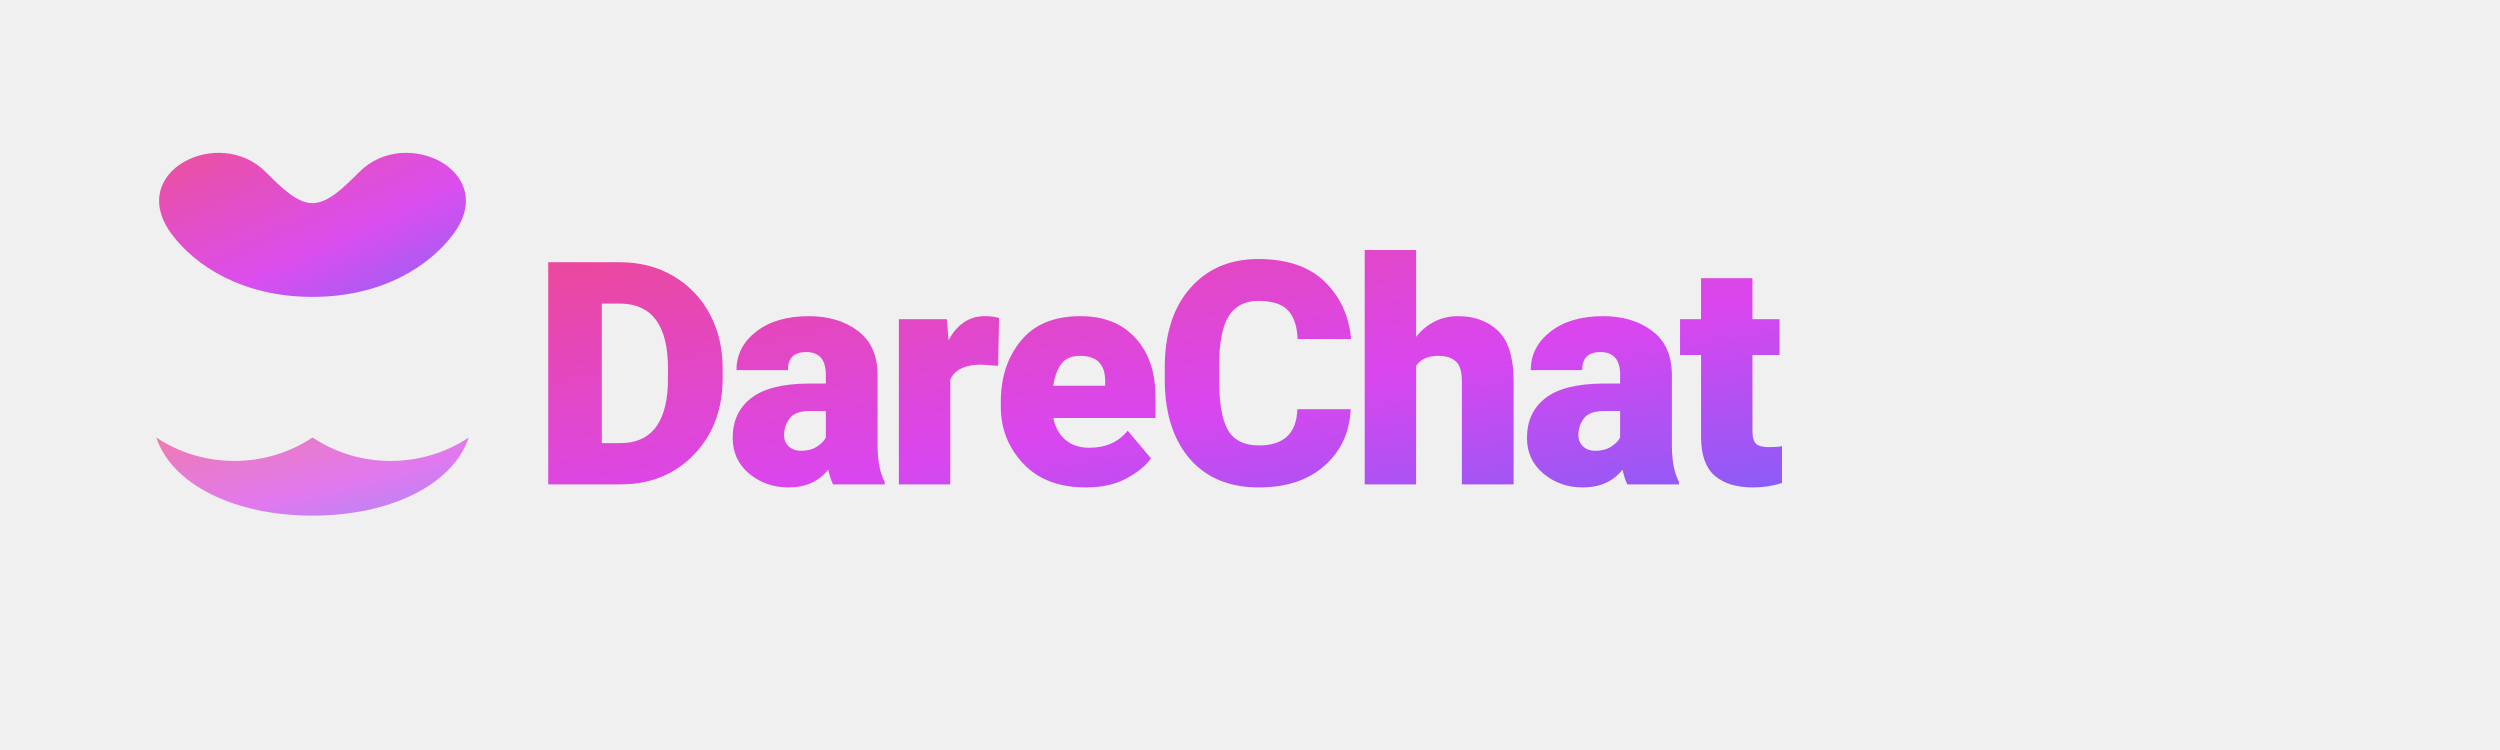
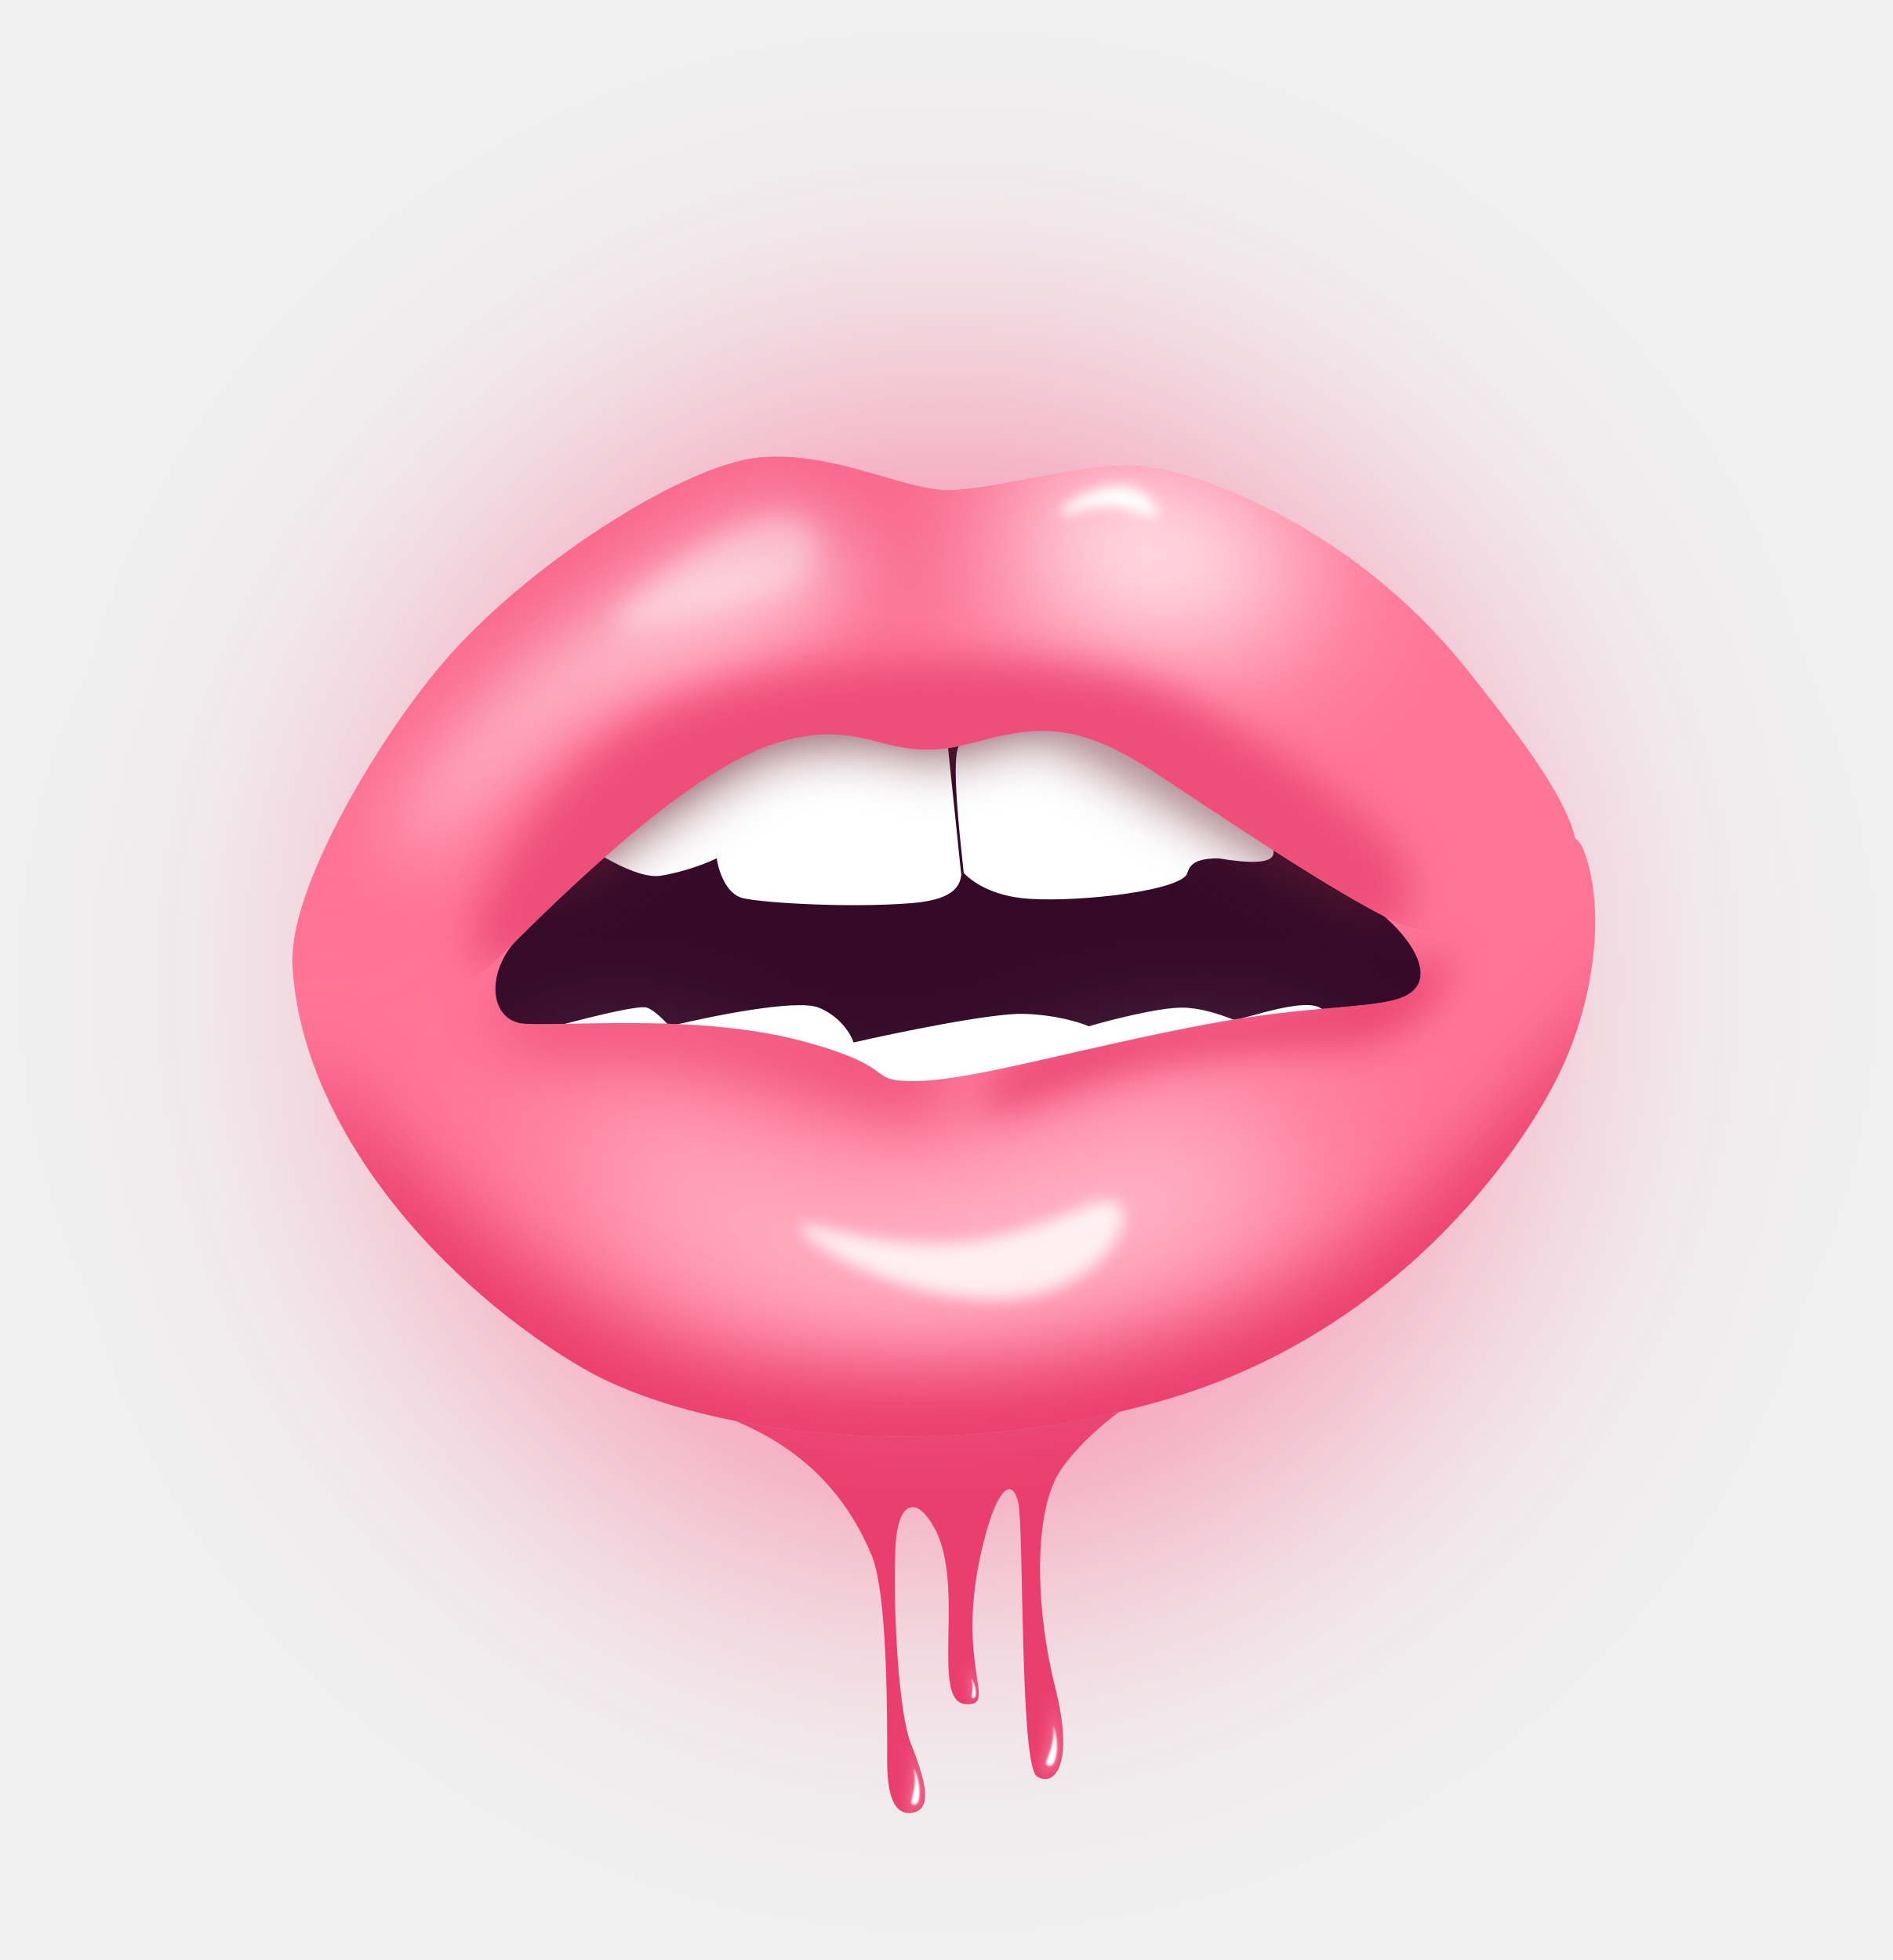
- <svg xmlns="http://www.w3.org/2000/svg" viewBox="0 0 320 96" role="img" aria-label="DareChat">
+ <svg xmlns="http://www.w3.org/2000/svg" width="222" height="230" viewBox="0 0 222 230" fill="none">
+   <g filter="url(#filter0_f_2011_6334)">
+     <ellipse cx="111.216" cy="115.11" rx="80.216" ry="84.11" fill="url(#paint0_radial_2011_6334)" fill-opacity="0.95" />
+   </g>
+   <path d="M90.942 75.312C78.443 74.495 59.548 100.963 51.663 114.3C52.929 117.269 57.621 124.726 66.265 130.8C77.071 138.393 117.372 131.968 137.669 130.8C157.966 129.632 167.019 120.433 172.422 113.278C177.825 106.123 151.541 85.68 144.532 80.715C137.523 75.751 106.567 76.335 90.942 75.312Z" fill="#350A29" />
+   <path d="M75.902 118.242C74.968 117.892 68.406 119.556 65.243 120.432C64.707 122.039 63.49 125.251 62.906 125.251C62.322 125.251 93.23 130.216 108.757 132.698L155.483 118.972C154.607 116.198 145.4 119.932 144.678 119.642C142.98 118.961 140.658 118.242 138.691 118.242C135.887 118.242 130.222 119.702 127.739 120.432C126.766 119.994 123.884 119.089 120.146 118.972C116.408 118.855 105.252 121.162 100.141 122.331C99.85 121.406 98.623 119.293 96.053 118.242C93.483 117.191 83.3 119.264 78.531 120.432C78.044 119.848 76.837 118.592 75.902 118.242Z" fill="white" />
+   <path d="M77.51 102.763C74.589 103.231 69.089 99.648 66.704 97.799L68.018 94.878L88.023 78.378H119.855L140.736 90.206C140.807 92.74 158.697 103.347 142.927 100.719C139.13 100.719 139.551 102.311 139.13 102.763C137.232 104.808 124.966 105.976 119.855 105.392C115.767 104.924 113.528 103.055 112.846 102.179C112.7 103.347 112.73 105.509 107.006 105.976C99.851 106.56 89.629 105.976 87.147 105.392C85.161 104.924 84.275 102.082 84.081 100.719C83.107 101.206 80.43 102.296 77.51 102.763Z" fill="white" />
+   <path d="M112.431 97.842L111.386 87.87C111.922 86.994 112.905 85.563 112.555 86.848C112.251 87.963 111.485 87.803 112.431 97.842L112.993 103.202C112.76 101.15 112.576 99.377 112.431 97.842Z" fill="#350A29" />
+   <path d="M111.386 87.87L112.993 103.202C111.24 87.724 112.204 88.133 112.555 86.848C112.905 85.563 111.922 86.994 111.386 87.87Z" stroke="#350A29" stroke-width="0.301" stroke-linecap="round" stroke-linejoin="round" />
+   <g filter="url(#filter1_f_2011_6334)">
+     <path d="M90.504 87.577C86.299 88.628 71.132 99.696 64.075 105.099L60.278 94.878L80.721 82.612L117.956 76.333L165.559 104.223C165.51 105.099 164.391 106.618 160.302 105.683C155.191 104.515 126.863 86.263 123.213 85.532C120.292 84.948 115.376 86.652 113.284 87.577C111.969 88.112 108.757 88.862 106.421 87.577C103.5 85.971 95.761 86.263 90.504 87.577Z" fill="#671F30" fill-opacity="0.9" />
+   </g>
+   <path d="M104.085 204.918C104.085 195.924 103.741 186.045 102.252 182.486C97.074 170.111 86.775 165.753 74.589 163.362L134.311 163.766C132.613 164.447 126.757 168.809 124.289 172.751C121.204 177.678 121.49 188.888 123.792 197.984C126.094 207.08 123.72 209.739 121.666 208.466C119.611 207.193 120.144 179.17 119.457 176.295C118.769 173.419 117.143 174.493 115.622 180.104C111.532 195.194 117.412 200.252 113.264 199.969C109.115 199.685 113.287 186.149 109.677 179.398C107.738 175.772 105.671 175.981 105.155 180.331C104.697 184.187 105.063 200.073 106.894 204.686C108.726 209.299 109.399 212.45 106.895 212.741C103.763 213.104 104.085 207.128 104.085 204.918Z" fill="#EA3F6E" />
+   <g filter="url(#filter2_f_2011_6334)">
+     <path d="M124.13 206.573C124.13 206.573 125.049 203.173 123.226 199.06C124.162 204.34 121.183 207.691 122.543 208.059C123.903 208.426 124.13 206.573 124.13 206.573Z" fill="white" fill-opacity="0.25" />
+   </g>
+   <g filter="url(#filter3_f_2011_6334)">
+     <path d="M123.8 206.438C123.8 206.438 124.384 204.685 123.555 202.476C123.885 205.269 122.223 206.934 122.924 207.168C123.625 207.401 123.8 206.438 123.8 206.438Z" fill="white" />
+   </g>
+   <g filter="url(#filter4_f_2011_6334)">
+     <path d="M108.146 211.087C108.146 211.087 108.603 207.927 106.514 204.423C107.932 209.074 105.615 212.416 106.879 212.598C108.143 212.781 108.146 211.087 108.146 211.087Z" fill="white" fill-opacity="0.25" />
+   </g>
+   <g filter="url(#filter5_f_2011_6334)">
+     <path d="M107.83 211.001C107.83 211.001 108.165 209.36 107.178 207.462C107.779 209.94 106.464 211.62 107.121 211.754C107.777 211.888 107.83 211.001 107.83 211.001Z" fill="white" />
+   </g>
+   <g filter="url(#filter6_f_2011_6334)">
+     <path d="M114.549 198.553C114.549 198.553 114.645 196.836 113.361 195.055C114.34 197.483 113.254 199.384 113.941 199.423C114.627 199.461 114.549 198.553 114.549 198.553Z" fill="white" fill-opacity="0.25" />
+   </g>
+   <g filter="url(#filter7_f_2011_6334)">
+     <path d="M114.473 198.823C114.473 198.823 114.576 197.927 113.957 196.955C114.396 198.256 113.77 199.219 114.128 199.26C114.487 199.301 114.473 198.823 114.473 198.823Z" fill="white" />
+   </g>
+   <path d="M61.593 120.141C57.154 119.907 56.775 113.424 61.593 109.335C53.611 108.216 33.85 104.371 34.288 112.986C35.39 134.662 55.314 152.995 68.456 160.588C81.598 168.181 109.78 172.27 137.232 164.093C164.684 155.916 179.578 133.867 183.666 124.375C187.755 114.884 188.047 104.663 185.564 99.26C183.082 93.857 155.548 102.996 158.843 104.955C164.245 108.167 168.334 113.424 165.998 116.052C163.661 118.681 156.214 117.512 142.05 120.141C127.886 122.769 114.307 126.712 107.736 126.858C101.165 127.004 106.129 125.397 94.156 122.185C82.182 118.973 67.142 120.433 61.593 120.141Z" fill="#FF7596" />
+   <path d="M59.108 111.817C53.267 117.658 44.261 122.149 36.329 117.074C29.028 112.401 43.358 87.22 53.121 76.48C63.343 65.236 80.573 54.577 88.896 53.701C97.219 52.825 105.397 57.205 110.653 57.498C115.91 57.789 127.446 53.993 134.163 54.723C140.88 55.453 158.694 61.878 171.836 78.232C184.978 94.587 187.022 99.843 183.663 105.1C180.305 110.357 169.776 111.294 162.782 107.728C155.335 103.932 143.654 96.047 135.477 90.644C127.299 85.241 122.627 85.095 116.494 86.555C113.227 87.333 110.507 88.454 105.98 87.724C102.088 87.096 98.534 84.949 91.232 87.139C80.988 90.213 66.409 104.516 59.108 111.817Z" fill="#FF7596" />
+   <mask id="mask0_2011_6334" style="mask-type:alpha" maskUnits="userSpaceOnUse" x="34" y="53" width="152" height="67">
+     <path d="M59.108 111.817C53.267 117.658 44.261 122.149 36.329 117.074C29.028 112.401 43.358 87.22 53.122 76.48C63.343 65.236 80.573 54.577 88.896 53.701C97.219 52.825 105.397 57.205 110.654 57.498C115.91 57.789 127.446 53.993 134.163 54.723C140.88 55.453 158.694 61.878 171.836 78.232C184.978 94.587 187.022 99.843 183.663 105.1C180.305 110.357 169.776 111.294 162.782 107.728C155.335 103.932 143.654 96.047 135.477 90.644C127.3 85.241 122.627 85.095 116.494 86.555C113.227 87.333 110.507 88.454 105.981 87.724C102.088 87.096 98.534 84.949 91.233 87.139C80.988 90.213 66.409 104.516 59.108 111.817Z" fill="#FF7596" />
+   </mask>
+   <g mask="url(#mask0_2011_6334)">
+     <g filter="url(#filter8_f_2011_6334)">
+       <path d="M73.271 81.007C66.846 83.227 55.505 93.711 50.638 98.676C44.359 103.786 44.505 98.676 53.12 86.848C61.736 75.02 79.988 61.733 89.041 59.542C98.095 57.352 102.475 63.777 100.577 68.888C98.679 73.998 81.302 78.233 73.271 81.007Z" fill="white" fill-opacity="0.6" />
+     </g>
+     <g filter="url(#filter9_f_2011_6334)">
+       <path d="M93.523 68.195C91.42 69.48 79.31 72.527 73.518 73.889C67.531 73.889 84.324 61.186 91.041 60.602C97.758 60.017 96.151 66.588 93.523 68.195Z" fill="white" fill-opacity="0.6" />
+     </g>
+     <g filter="url(#filter10_f_2011_6334)">
+       <path d="M118.391 69.034C113.835 66.347 113.426 63.485 115.325 60.273C117.223 57.06 128.905 55.162 132.701 55.162C136.498 55.162 145.113 57.206 149.931 61.587C154.75 65.968 156.21 73.707 146.573 74.729C136.936 75.751 124.086 72.393 118.391 69.034Z" fill="white" />
+     </g>
+     <g filter="url(#filter11_f_2011_6334)">
+       <path d="M63.195 69.764C49.878 79.694 37.058 101.84 33.407 111.38C37.788 93.419 56.537 60.302 63.195 56.914C71.519 52.68 80.718 49.905 97.802 49.905C114.886 49.905 115.617 58.083 112.55 65.822C109.484 73.561 103.351 69.764 103.351 65.822C103.351 61.879 97.802 57.936 92.691 56.914C87.581 55.892 79.842 57.352 63.195 69.764Z" fill="#EE4F79" />
+     </g>
+     <g filter="url(#filter12_f_2011_6334)">
+       <path d="M82.032 81.739C66.145 86.878 57.598 102.376 55.311 109.482C53.608 113.717 59.545 112.549 63.634 112.695C67.722 112.841 73.855 102.765 90.064 96.341C106.272 89.916 122.918 95.464 133.431 96.341C143.945 97.217 153.144 109.482 160.299 109.482C167.454 109.482 165.994 103.349 163.804 99.845C161.613 96.341 148.18 86.849 138.542 81.739C128.905 76.628 101.891 75.314 82.032 81.739Z" fill="#EE4E79" />
+     </g>
+     <g filter="url(#filter13_f_2011_6334)">
+       <path d="M133.723 60.273C130.452 58.755 127.006 59.64 125.692 60.273C122.187 61.095 126.568 57.353 130.949 57.061C135.329 56.769 137.812 62.171 133.723 60.273Z" fill="white" />
+     </g>
+   </g>
+   <g filter="url(#filter14_f_2011_6334)">
+     <path d="M103.21 139.561C89.543 139.561 78.338 133.233 74.444 130.069C56.484 121.86 70.94 147.299 90.215 153.432C109.489 159.565 127.742 154.601 141.176 148.176C154.609 141.751 157.384 130.069 143.366 130.069C129.348 130.069 120.295 139.561 103.21 139.561Z" fill="white" fill-opacity="0.6" />
+   </g>
+   <g filter="url(#filter15_f_2011_6334)">
+     <path d="M116.991 152.482C131.301 152.336 135.974 138.026 127.797 141.385C116.199 146.148 110.712 147.518 95.38 143.867C89.272 142.413 102.681 152.628 116.991 152.482Z" fill="white" fill-opacity="0.8" />
+   </g>
+   <mask id="mask1_2011_6334" style="mask-type:alpha" maskUnits="userSpaceOnUse" x="34" y="97" width="154" height="72">
+     <path d="M61.595 120.141C57.156 119.907 56.776 113.278 61.595 109.189C53.613 108.07 33.276 104.581 34.143 113.424C36.333 135.765 55.316 152.995 68.458 160.588C81.6 168.181 109.782 172.27 137.234 164.093C164.685 155.916 179.579 133.867 183.668 124.375C187.757 114.884 188.049 104.663 185.566 99.26C183.084 93.857 155.55 102.996 158.844 104.955C164.247 108.167 168.336 113.424 165.999 116.052C163.663 118.681 155.924 117.512 141.76 120.141C127.596 122.769 114.308 126.712 107.737 126.858C101.167 127.004 106.131 125.397 94.158 122.185C82.184 118.973 67.144 120.433 61.595 120.141Z" fill="#FF7596" />
+   </mask>
+   <g mask="url(#mask1_2011_6334)">
+     <g filter="url(#filter16_f_2011_6334)">
+       <path d="M88.757 160.151C66.789 157.854 43.977 133.867 35.167 123.208C35.167 128.805 37.358 143.359 46.119 156.793C57.07 173.585 78.243 177.381 128.328 179.572C168.396 181.324 189.9 135.036 195.644 111.672C193.551 113.522 186.765 120.025 176.369 131.239C163.373 145.257 143.222 165.846 88.757 160.151Z" fill="#EA3E6C" />
+     </g>
+     <g filter="url(#filter17_f_2011_6334)">
+       <path d="M62.326 123.353L56.193 117.513H73.569C81.162 117.513 108.176 122.477 110.95 125.69C113.17 128.26 110.22 130.265 108.468 130.946C106.57 130.46 100.291 128.727 90.362 125.69C80.432 122.652 67.534 122.867 62.326 123.353Z" fill="#EC4671" />
+     </g>
+     <g filter="url(#filter18_f_2011_6334)">
+       <path d="M117.523 130.363C114.719 131.298 114.603 128.514 116.209 127.151L117.523 125.399C117.864 124.815 120.414 124.377 122.634 122.624C125.408 120.434 152.982 118.008 159.723 115.761C165.856 113.717 170.966 110.651 170.09 113.133C169.214 115.615 166.732 120.434 161.183 121.894C156.566 123.109 152.714 121.894 137.966 124.085C131.466 125.05 121.027 129.195 117.523 130.363Z" fill="#EA4370" />
+     </g>
+   </g>
  <defs>
-     <linearGradient id="dcg" x1="0" y1="0" x2="1" y2="1">
-       <stop offset="0%" stop-color="#ec4899" />
-       <stop offset="60%" stop-color="#d946ef" />
-       <stop offset="100%" stop-color="#8b5cf6" />
-     </linearGradient>
+     <filter id="filter0_f_2011_6334" x="0.858" y="0.858" width="220.716" height="228.504" filterUnits="userSpaceOnUse" color-interpolation-filters="sRGB">
+       <feFlood flood-opacity="0" result="BackgroundImageFix" />
+       <feBlend mode="normal" in="SourceGraphic" in2="BackgroundImageFix" result="shape" />
+       <feGaussianBlur stdDeviation="15.071" result="effect1_foregroundBlur_2011_6334" />
+     </filter>
+     <filter id="filter1_f_2011_6334" x="53.346" y="69.401" width="119.145" height="43.508" filterUnits="userSpaceOnUse" color-interpolation-filters="sRGB">
+       <feFlood flood-opacity="0" result="BackgroundImageFix" />
+       <feBlend mode="normal" in="SourceGraphic" in2="BackgroundImageFix" result="shape" />
+       <feGaussianBlur stdDeviation="3.466" result="effect1_foregroundBlur_2011_6334" />
+     </filter>
+     <filter id="filter2_f_2011_6334" x="120.674" y="197.553" width="5.195" height="12.061" filterUnits="userSpaceOnUse" color-interpolation-filters="sRGB">
+       <feFlood flood-opacity="0" result="BackgroundImageFix" />
+       <feBlend mode="normal" in="SourceGraphic" in2="BackgroundImageFix" result="shape" />
+       <feGaussianBlur stdDeviation="0.754" result="effect1_foregroundBlur_2011_6334" />
+     </filter>
+     <filter id="filter3_f_2011_6334" x="122.448" y="202.175" width="1.853" height="5.331" filterUnits="userSpaceOnUse" color-interpolation-filters="sRGB">
+       <feFlood flood-opacity="0" result="BackgroundImageFix" />
+       <feBlend mode="normal" in="SourceGraphic" in2="BackgroundImageFix" result="shape" />
+       <feGaussianBlur stdDeviation="0.151" result="effect1_foregroundBlur_2011_6334" />
+     </filter>
+     <filter id="filter4_f_2011_6334" x="105.12" y="203.057" width="4.435" height="10.922" filterUnits="userSpaceOnUse" color-interpolation-filters="sRGB">
+       <feFlood flood-opacity="0" result="BackgroundImageFix" />
+       <feBlend mode="normal" in="SourceGraphic" in2="BackgroundImageFix" result="shape" />
+       <feGaussianBlur stdDeviation="0.683" result="effect1_foregroundBlur_2011_6334" />
+     </filter>
+     <filter id="filter5_f_2011_6334" x="106.658" y="207.189" width="1.499" height="4.852" filterUnits="userSpaceOnUse" color-interpolation-filters="sRGB">
+       <feFlood flood-opacity="0" result="BackgroundImageFix" />
+       <feBlend mode="normal" in="SourceGraphic" in2="BackgroundImageFix" result="shape" />
+       <feGaussianBlur stdDeviation="0.137" result="effect1_foregroundBlur_2011_6334" />
+     </filter>
+     <filter id="filter6_f_2011_6334" x="112.384" y="194.078" width="3.145" height="6.323" filterUnits="userSpaceOnUse" color-interpolation-filters="sRGB">
+       <feFlood flood-opacity="0" result="BackgroundImageFix" />
+       <feBlend mode="normal" in="SourceGraphic" in2="BackgroundImageFix" result="shape" />
+       <feGaussianBlur stdDeviation="0.489" result="effect1_foregroundBlur_2011_6334" />
+     </filter>
+     <filter id="filter7_f_2011_6334" x="113.762" y="196.76" width="0.913" height="2.698" filterUnits="userSpaceOnUse" color-interpolation-filters="sRGB">
+       <feFlood flood-opacity="0" result="BackgroundImageFix" />
+       <feBlend mode="normal" in="SourceGraphic" in2="BackgroundImageFix" result="shape" />
+       <feGaussianBlur stdDeviation="0.098" result="effect1_foregroundBlur_2011_6334" />
+     </filter>
+     <filter id="filter8_f_2011_6334" x="37.811" y="50.662" width="71.642" height="58.428" filterUnits="userSpaceOnUse" color-interpolation-filters="sRGB">
+       <feFlood flood-opacity="0" result="BackgroundImageFix" />
+       <feBlend mode="normal" in="SourceGraphic" in2="BackgroundImageFix" result="shape" />
+       <feGaussianBlur stdDeviation="4.22" result="effect1_foregroundBlur_2011_6334" />
+     </filter>
+     <filter id="filter9_f_2011_6334" x="69.236" y="57.551" width="29.572" height="19.353" filterUnits="userSpaceOnUse" color-interpolation-filters="sRGB">
+       <feFlood flood-opacity="0" result="BackgroundImageFix" />
+       <feBlend mode="normal" in="SourceGraphic" in2="BackgroundImageFix" result="shape" />
+       <feGaussianBlur stdDeviation="1.507" result="effect1_foregroundBlur_2011_6334" />
+     </filter>
+     <filter id="filter10_f_2011_6334" x="97.077" y="37.982" width="73.8" height="54.114" filterUnits="userSpaceOnUse" color-interpolation-filters="sRGB">
+       <feFlood flood-opacity="0" result="BackgroundImageFix" />
+       <feBlend mode="normal" in="SourceGraphic" in2="BackgroundImageFix" result="shape" />
+       <feGaussianBlur stdDeviation="8.59" result="effect1_foregroundBlur_2011_6334" />
+     </filter>
+     <filter id="filter11_f_2011_6334" x="13.514" y="30.012" width="120.336" height="101.26" filterUnits="userSpaceOnUse" color-interpolation-filters="sRGB">
+       <feFlood flood-opacity="0" result="BackgroundImageFix" />
+       <feBlend mode="normal" in="SourceGraphic" in2="BackgroundImageFix" result="shape" />
+       <feGaussianBlur stdDeviation="9.946" result="effect1_foregroundBlur_2011_6334" />
+     </filter>
+     <filter id="filter12_f_2011_6334" x="50.189" y="72.576" width="120.233" height="44.985" filterUnits="userSpaceOnUse" color-interpolation-filters="sRGB">
+       <feFlood flood-opacity="0" result="BackgroundImageFix" />
+       <feBlend mode="normal" in="SourceGraphic" in2="BackgroundImageFix" result="shape" />
+       <feGaussianBlur stdDeviation="2.411" result="effect1_foregroundBlur_2011_6334" />
+     </filter>
+     <filter id="filter13_f_2011_6334" x="122.911" y="55.542" width="14.398" height="6.643" filterUnits="userSpaceOnUse" color-interpolation-filters="sRGB">
+       <feFlood flood-opacity="0" result="BackgroundImageFix" />
+       <feBlend mode="normal" in="SourceGraphic" in2="BackgroundImageFix" result="shape" />
+       <feGaussianBlur stdDeviation="0.754" result="effect1_foregroundBlur_2011_6334" />
+     </filter>
+     <filter id="filter14_f_2011_6334" x="47.87" y="110.068" width="123.164" height="64.544" filterUnits="userSpaceOnUse" color-interpolation-filters="sRGB">
+       <feFlood flood-opacity="0" result="BackgroundImageFix" />
+       <feBlend mode="normal" in="SourceGraphic" in2="BackgroundImageFix" result="shape" />
+       <feGaussianBlur stdDeviation="9.193" result="effect1_foregroundBlur_2011_6334" />
+     </filter>
+     <filter id="filter15_f_2011_6334" x="92.057" y="139.066" width="41.561" height="15.226" filterUnits="userSpaceOnUse" color-interpolation-filters="sRGB">
+       <feFlood flood-opacity="0" result="BackgroundImageFix" />
+       <feBlend mode="normal" in="SourceGraphic" in2="BackgroundImageFix" result="shape" />
+       <feGaussianBlur stdDeviation="0.904" result="effect1_foregroundBlur_2011_6334" />
+     </filter>
+     <filter id="filter16_f_2011_6334" x="26.125" y="102.63" width="178.561" height="86.032" filterUnits="userSpaceOnUse" color-interpolation-filters="sRGB">
+       <feFlood flood-opacity="0" result="BackgroundImageFix" />
+       <feBlend mode="normal" in="SourceGraphic" in2="BackgroundImageFix" result="shape" />
+       <feGaussianBlur stdDeviation="4.521" result="effect1_foregroundBlur_2011_6334" />
+     </filter>
+     <filter id="filter17_f_2011_6334" x="48.356" y="109.676" width="71.226" height="29.107" filterUnits="userSpaceOnUse" color-interpolation-filters="sRGB">
+       <feFlood flood-opacity="0" result="BackgroundImageFix" />
+       <feBlend mode="normal" in="SourceGraphic" in2="BackgroundImageFix" result="shape" />
+       <feGaussianBlur stdDeviation="3.918" result="effect1_foregroundBlur_2011_6334" />
+     </filter>
+     <filter id="filter18_f_2011_6334" x="110.346" y="107.384" width="64.665" height="27.99" filterUnits="userSpaceOnUse" color-interpolation-filters="sRGB">
+       <feFlood flood-opacity="0" result="BackgroundImageFix" />
+       <feBlend mode="normal" in="SourceGraphic" in2="BackgroundImageFix" result="shape" />
+       <feGaussianBlur stdDeviation="2.411" result="effect1_foregroundBlur_2011_6334" />
+     </filter>
+     <radialGradient id="paint0_radial_2011_6334" cx="0" cy="0" r="1" gradientUnits="userSpaceOnUse" gradientTransform="translate(111.216 115.11) rotate(89.9595) scale(89.98 85.8143)">
+       <stop stop-color="#FF2567" />
+       <stop offset="1" stop-color="#FF2567" stop-opacity="0" />
+     </radialGradient>
  </defs>
-   <g fill="url(#dcg)">
-     <path d="M22 30c-6-8 6-14 12-8 2 2 4 4 6 4s4-2 6-4c6-6 18 0 12 8-3 4-9 8-18 8s-15-4-18-8z" opacity="0.95" />
-     <path d="M40 56c-6 4-14 4-20 0 2 6 10 10 20 10s18-4 20-10c-6 4-14 4-20 0z" opacity="0.7" />
-   </g>
-   <text x="68" y="62" font-family="-apple-system, BlinkMacSystemFont, 'Segoe UI', Roboto, 'Helvetica Neue', Arial, sans-serif" font-weight="800" font-size="40" letter-spacing="-1" fill="url(#dcg)">DareChat</text>
</svg>
